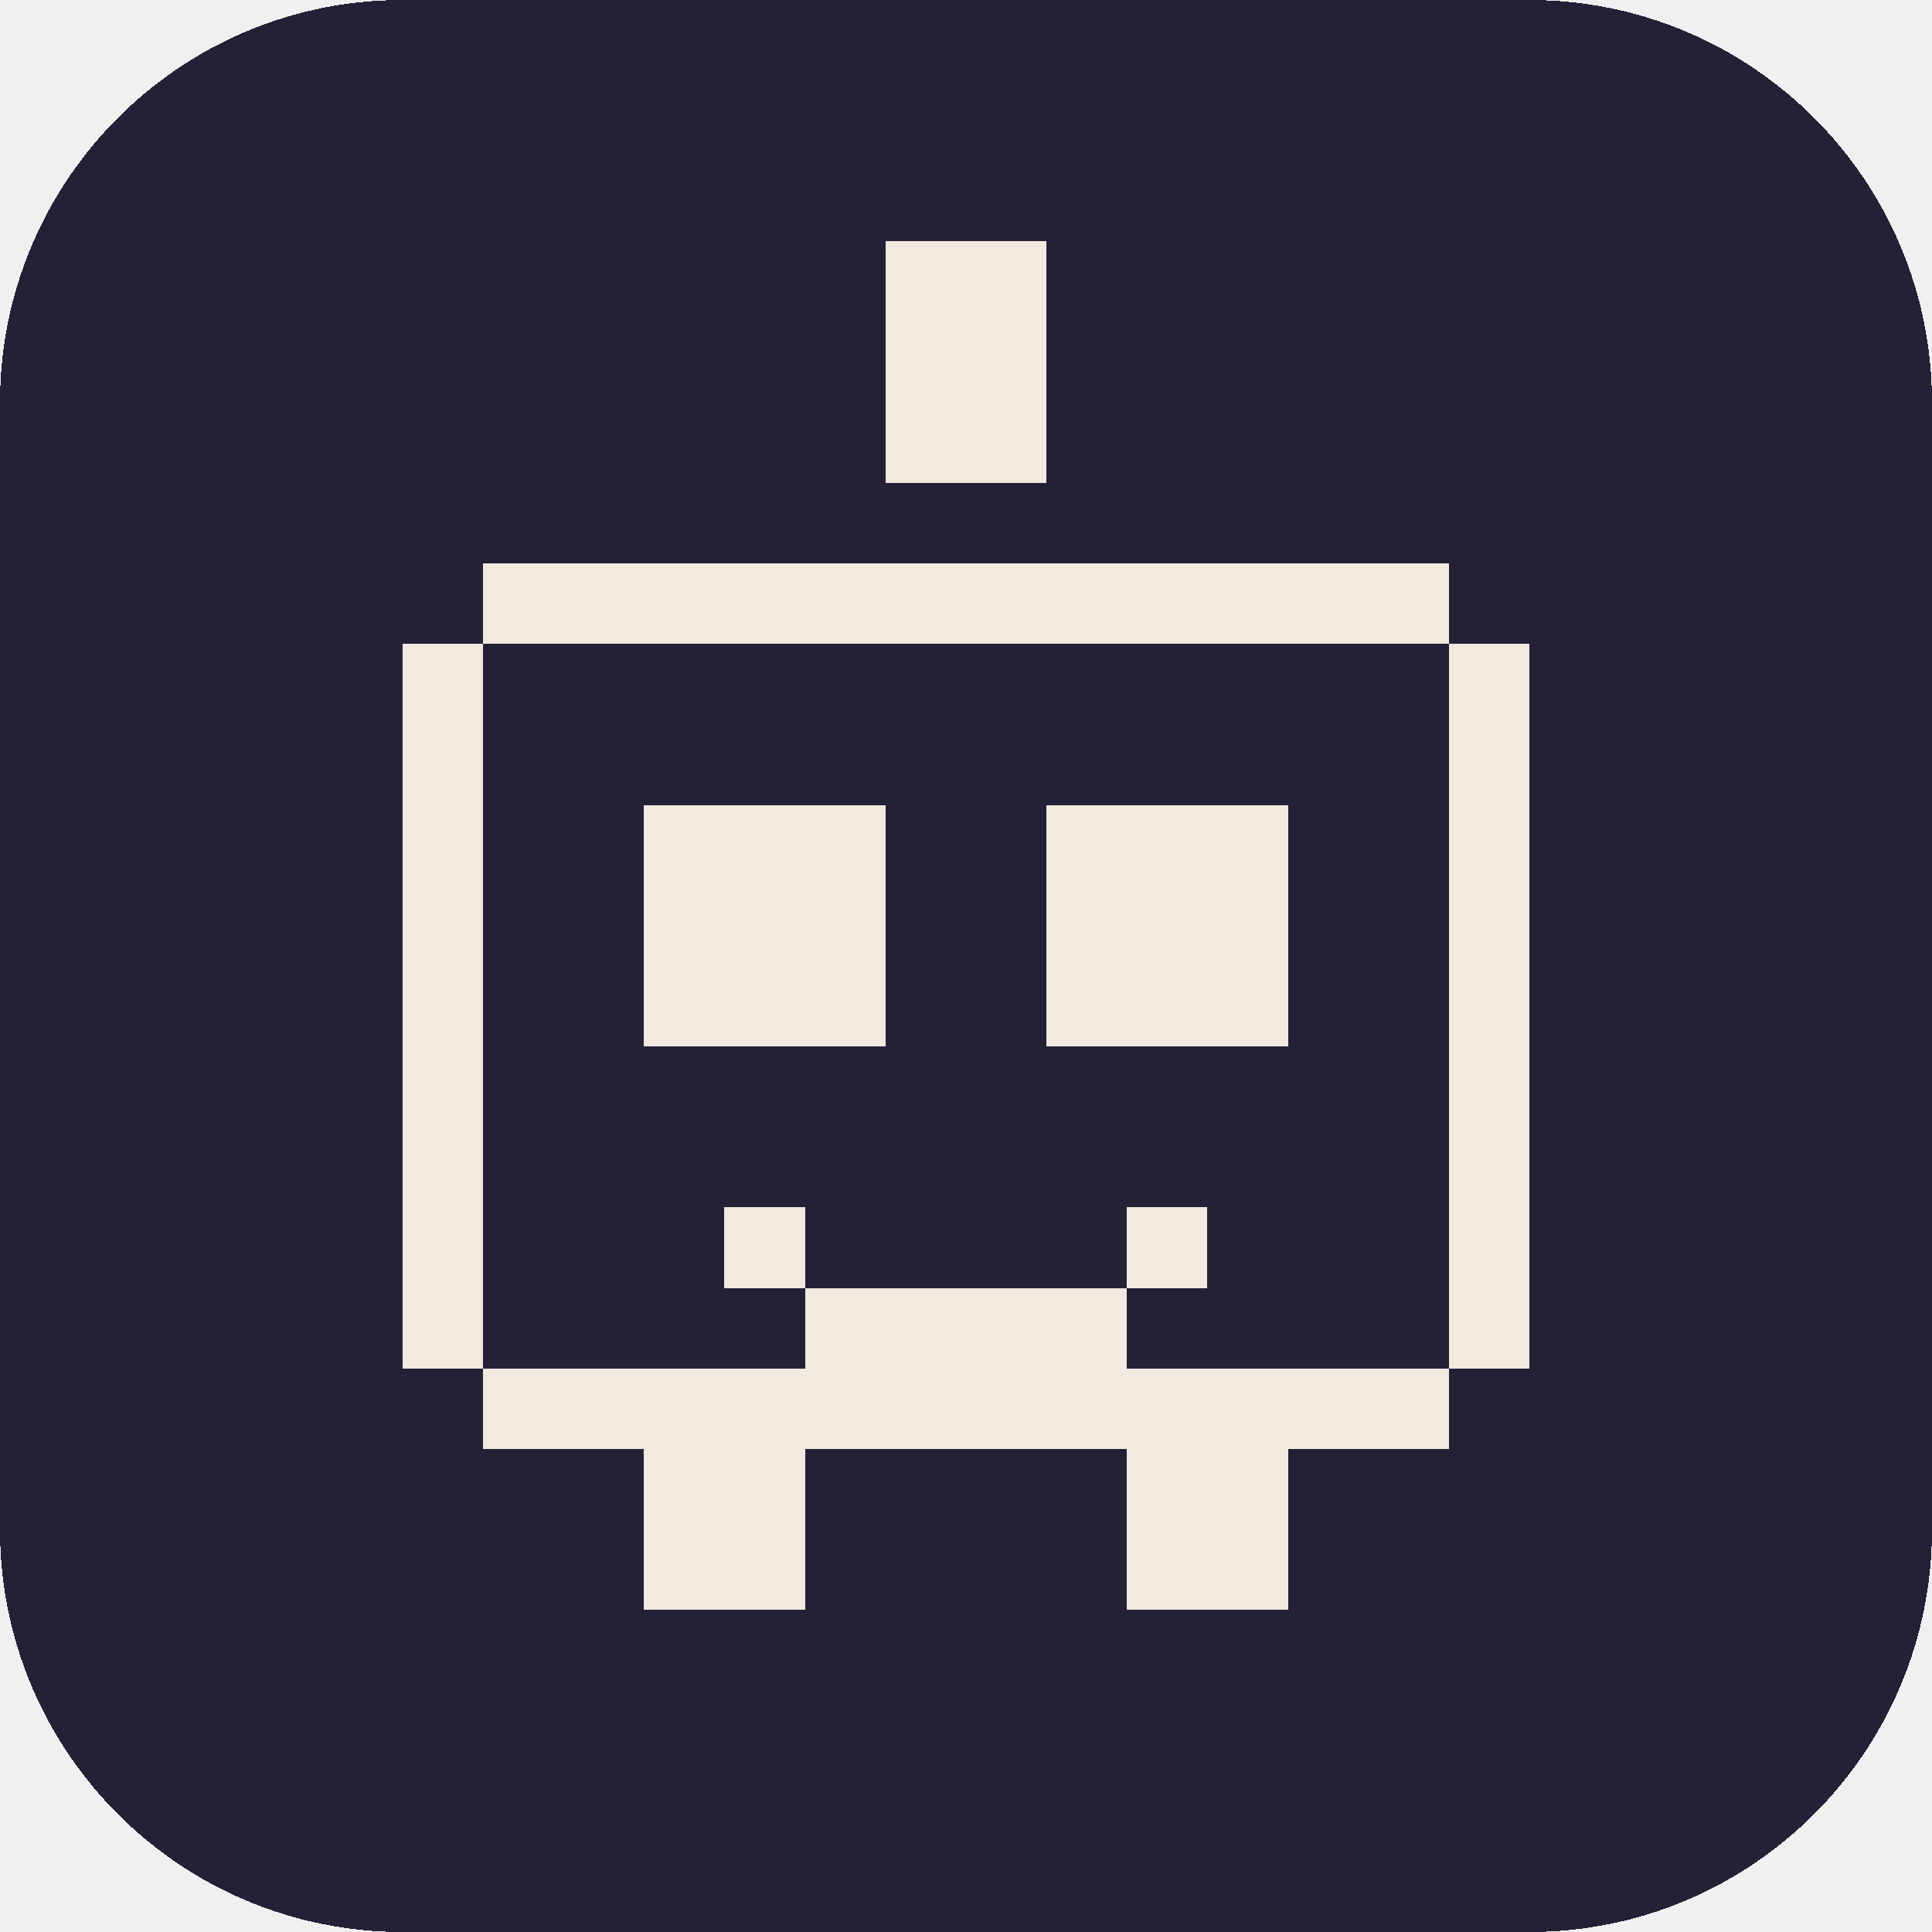
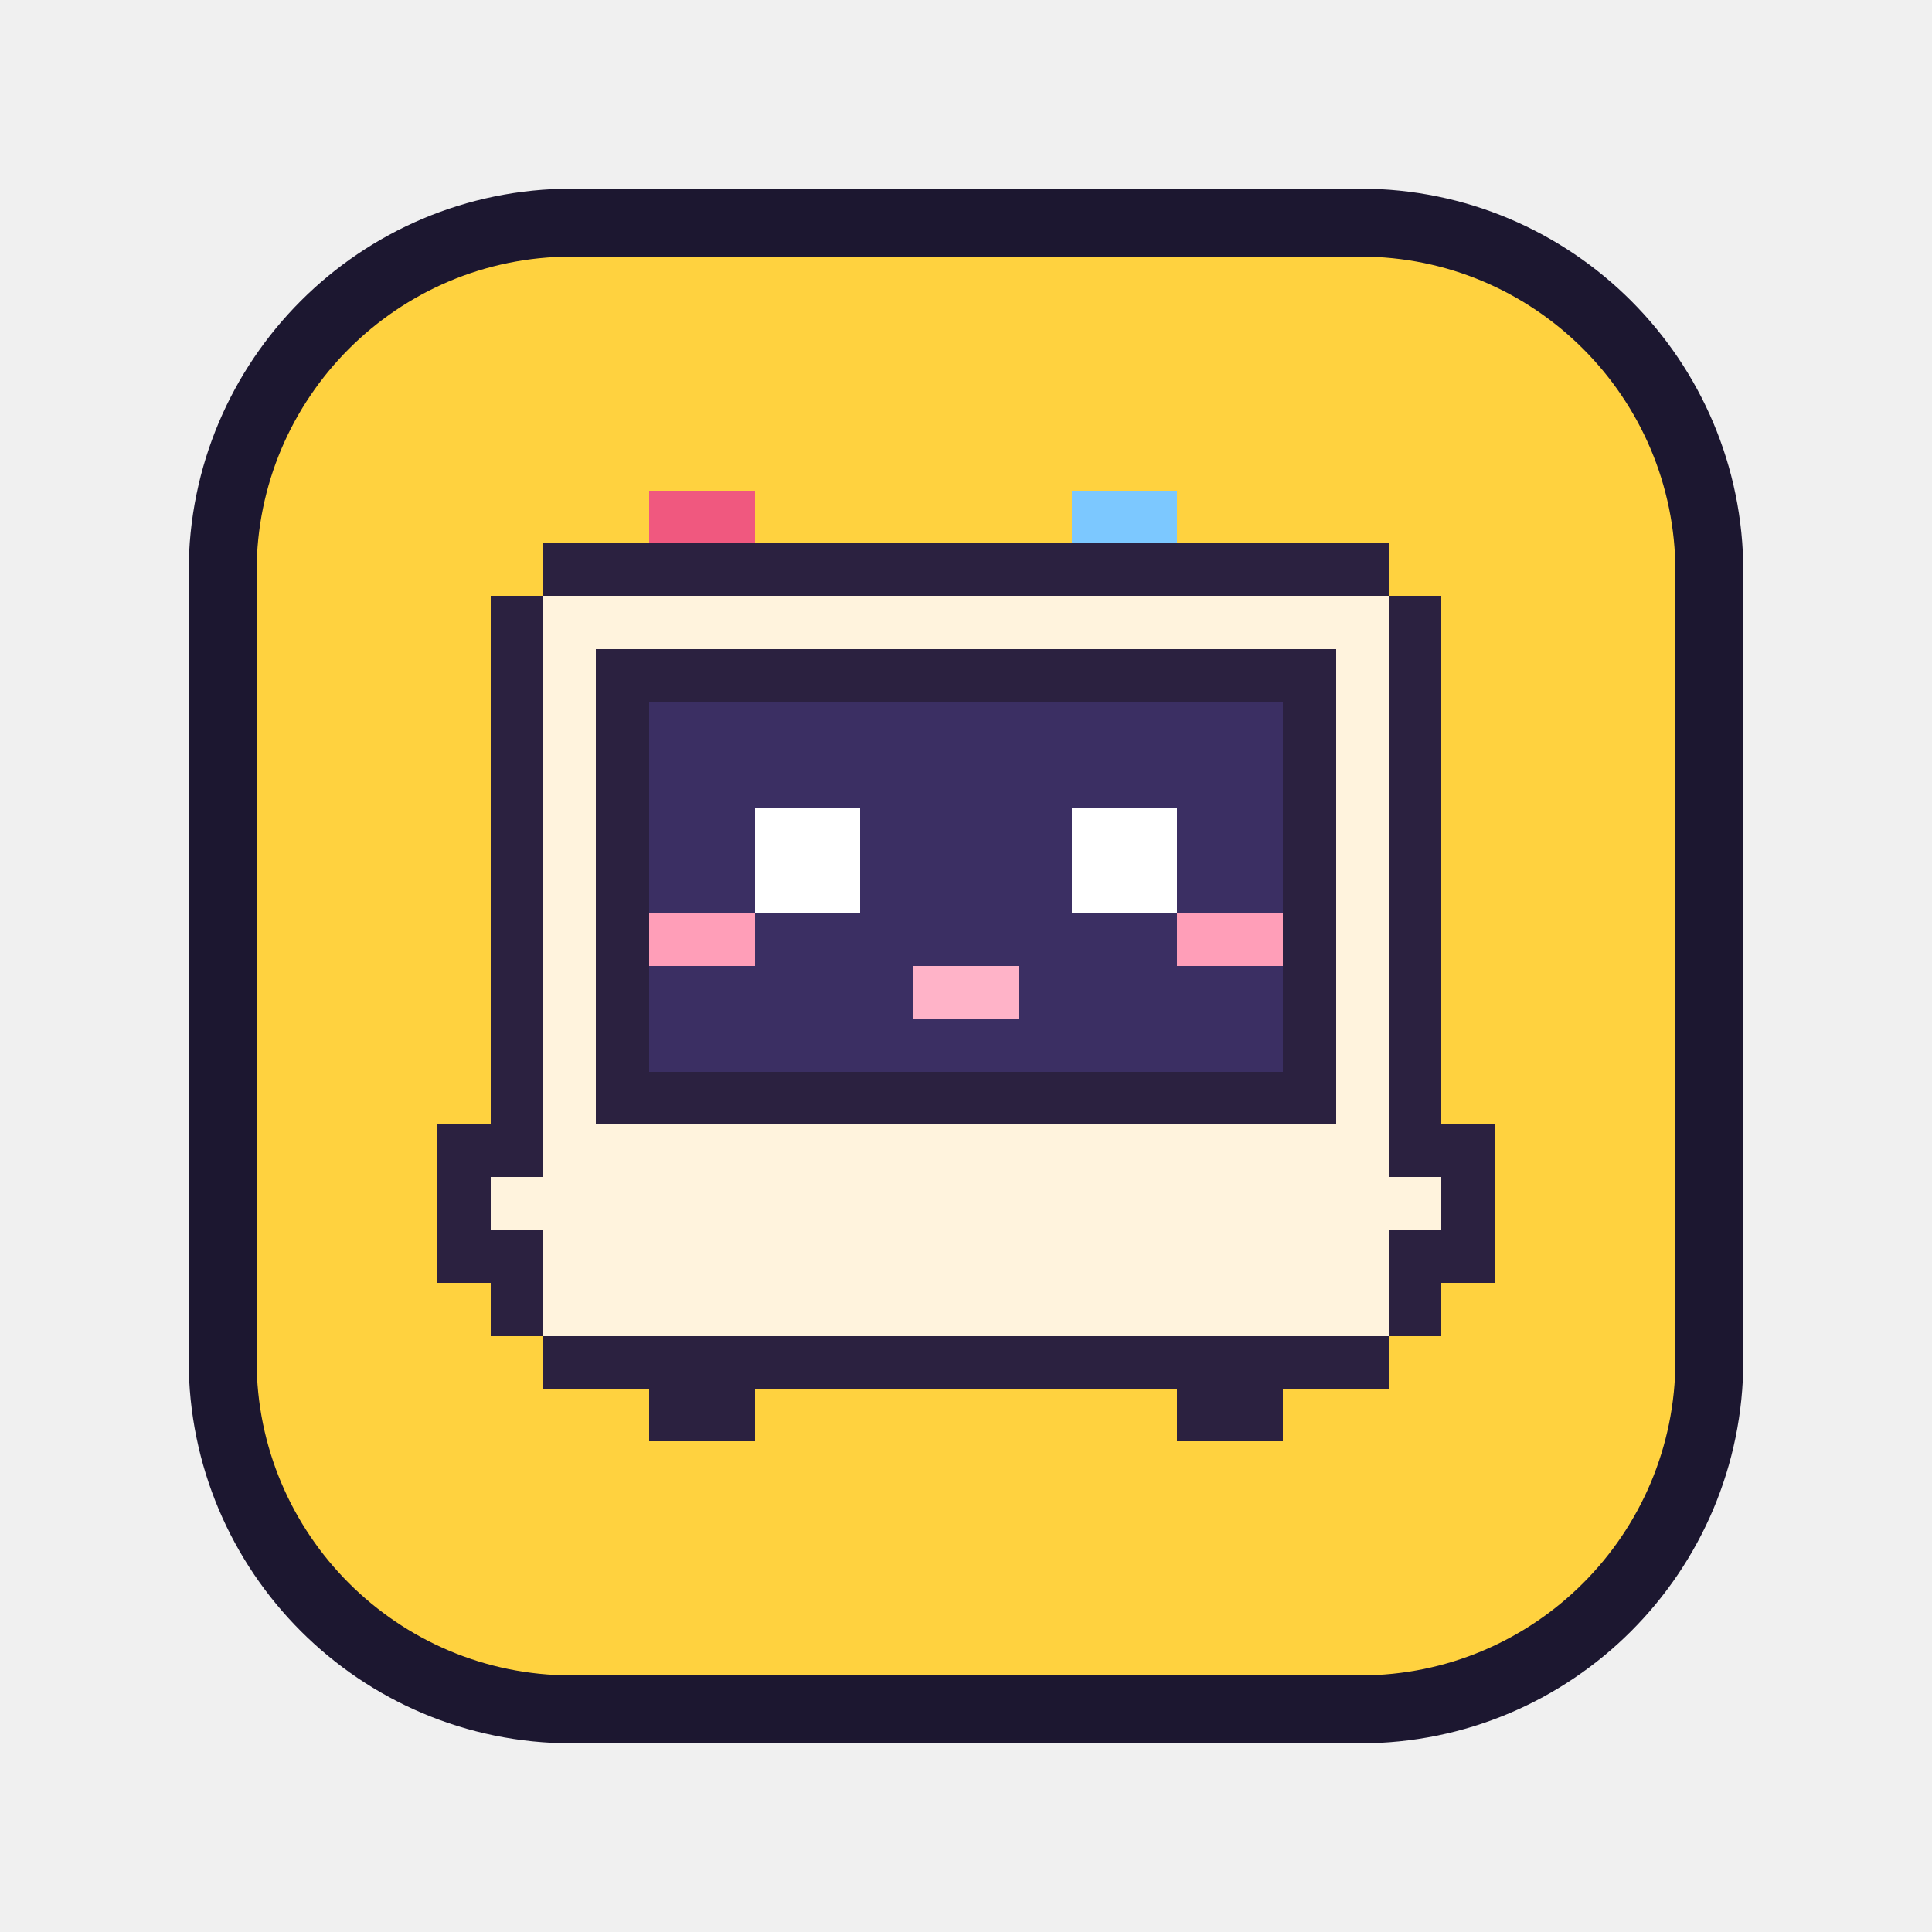
- <svg xmlns="http://www.w3.org/2000/svg" viewBox="0 0 24 24" shape-rendering="crispEdges">
-   <rect width="24" height="24" rx="5" fill="#232136" />
-   <g transform="translate(3 3)" fill="#f2e9e1">
-     <rect x="8" y="0" width="2" height="2" />
-     <rect x="8" y="2" width="2" height="1" />
-     <rect x="3" y="4" width="12" height="1" />
-     <rect x="2" y="5" width="1" height="9" />
-     <rect x="15" y="5" width="1" height="9" />
-     <rect x="3" y="14" width="12" height="1" />
-     <rect x="5" y="7" width="3" height="3" />
-     <rect x="10" y="7" width="3" height="3" />
-     <rect x="6" y="12" width="1" height="1" />
-     <rect x="7" y="13" width="4" height="1" />
-     <rect x="11" y="12" width="1" height="1" />
-     <rect x="5" y="15" width="2" height="2" />
-     <rect x="11" y="15" width="2" height="2" />
+ <svg xmlns="http://www.w3.org/2000/svg" viewBox="0 0 1024 1024">
+   <rect x="118" y="118" width="788" height="788" rx="185" fill="#FFD23F" stroke="#1C1730" stroke-width="36" />
+   <g shape-rendering="crispEdges">
+     <rect x="344" y="260" width="56" height="28" fill="#F0587F" />
+     <rect x="456" y="260" width="56" height="28" fill="#FFD23F" />
+     <rect x="568" y="260" width="56" height="28" fill="#7CC8FF" />
+     <rect x="288" y="288" width="448" height="28" fill="#2B2140" />
+     <rect x="260" y="316" width="28" height="28" fill="#2B2140" />
+     <rect x="288" y="316" width="448" height="28" fill="#FFF3DD" />
+     <rect x="736" y="316" width="28" height="28" fill="#2B2140" />
+     <rect x="260" y="344" width="28" height="28" fill="#2B2140" />
+     <rect x="288" y="344" width="28" height="28" fill="#FFF3DD" />
+     <rect x="316" y="344" width="392" height="28" fill="#2B2140" />
+     <rect x="708" y="344" width="28" height="28" fill="#FFF3DD" />
+     <rect x="736" y="344" width="28" height="28" fill="#2B2140" />
+     <rect x="260" y="372" width="28" height="28" fill="#2B2140" />
+     <rect x="288" y="372" width="28" height="28" fill="#FFF3DD" />
+     <rect x="316" y="372" width="28" height="28" fill="#2B2140" />
+     <rect x="344" y="372" width="336" height="28" fill="#3B2F63" />
+     <rect x="680" y="372" width="28" height="28" fill="#2B2140" />
+     <rect x="708" y="372" width="28" height="28" fill="#FFF3DD" />
+     <rect x="736" y="372" width="28" height="28" fill="#2B2140" />
+     <rect x="260" y="400" width="28" height="28" fill="#2B2140" />
+     <rect x="288" y="400" width="28" height="28" fill="#FFF3DD" />
+     <rect x="316" y="400" width="28" height="28" fill="#2B2140" />
+     <rect x="344" y="400" width="336" height="28" fill="#3B2F63" />
+     <rect x="680" y="400" width="28" height="28" fill="#2B2140" />
+     <rect x="708" y="400" width="28" height="28" fill="#FFF3DD" />
+     <rect x="736" y="400" width="28" height="28" fill="#2B2140" />
+     <rect x="260" y="428" width="28" height="28" fill="#2B2140" />
+     <rect x="288" y="428" width="28" height="28" fill="#FFF3DD" />
+     <rect x="316" y="428" width="28" height="28" fill="#2B2140" />
+     <rect x="344" y="428" width="56" height="28" fill="#3B2F63" />
+     <rect x="400" y="428" width="56" height="28" fill="#FFFFFF" />
+     <rect x="456" y="428" width="112" height="28" fill="#3B2F63" />
+     <rect x="568" y="428" width="56" height="28" fill="#FFFFFF" />
+     <rect x="624" y="428" width="56" height="28" fill="#3B2F63" />
+     <rect x="680" y="428" width="28" height="28" fill="#2B2140" />
+     <rect x="708" y="428" width="28" height="28" fill="#FFF3DD" />
+     <rect x="736" y="428" width="28" height="28" fill="#2B2140" />
+     <rect x="260" y="456" width="28" height="28" fill="#2B2140" />
+     <rect x="288" y="456" width="28" height="28" fill="#FFF3DD" />
+     <rect x="316" y="456" width="28" height="28" fill="#2B2140" />
+     <rect x="344" y="456" width="56" height="28" fill="#3B2F63" />
+     <rect x="400" y="456" width="56" height="28" fill="#FFFFFF" />
+     <rect x="456" y="456" width="112" height="28" fill="#3B2F63" />
+     <rect x="568" y="456" width="56" height="28" fill="#FFFFFF" />
+     <rect x="624" y="456" width="56" height="28" fill="#3B2F63" />
+     <rect x="680" y="456" width="28" height="28" fill="#2B2140" />
+     <rect x="708" y="456" width="28" height="28" fill="#FFF3DD" />
+     <rect x="736" y="456" width="28" height="28" fill="#2B2140" />
+     <rect x="260" y="484" width="28" height="28" fill="#2B2140" />
+     <rect x="288" y="484" width="28" height="28" fill="#FFF3DD" />
+     <rect x="316" y="484" width="28" height="28" fill="#2B2140" />
+     <rect x="344" y="484" width="56" height="28" fill="#FF9EB8" />
+     <rect x="400" y="484" width="224" height="28" fill="#3B2F63" />
+     <rect x="624" y="484" width="56" height="28" fill="#FF9EB8" />
+     <rect x="680" y="484" width="28" height="28" fill="#2B2140" />
+     <rect x="708" y="484" width="28" height="28" fill="#FFF3DD" />
+     <rect x="736" y="484" width="28" height="28" fill="#2B2140" />
+     <rect x="260" y="512" width="28" height="28" fill="#2B2140" />
+     <rect x="288" y="512" width="28" height="28" fill="#FFF3DD" />
+     <rect x="316" y="512" width="28" height="28" fill="#2B2140" />
+     <rect x="344" y="512" width="140" height="28" fill="#3B2F63" />
+     <rect x="484" y="512" width="56" height="28" fill="#FFB3C8" />
+     <rect x="540" y="512" width="140" height="28" fill="#3B2F63" />
+     <rect x="680" y="512" width="28" height="28" fill="#2B2140" />
+     <rect x="708" y="512" width="28" height="28" fill="#FFF3DD" />
+     <rect x="736" y="512" width="28" height="28" fill="#2B2140" />
+     <rect x="260" y="540" width="28" height="28" fill="#2B2140" />
+     <rect x="288" y="540" width="28" height="28" fill="#FFF3DD" />
+     <rect x="316" y="540" width="28" height="28" fill="#2B2140" />
+     <rect x="344" y="540" width="336" height="28" fill="#3B2F63" />
+     <rect x="680" y="540" width="28" height="28" fill="#2B2140" />
+     <rect x="708" y="540" width="28" height="28" fill="#FFF3DD" />
+     <rect x="736" y="540" width="28" height="28" fill="#2B2140" />
+     <rect x="260" y="568" width="28" height="28" fill="#2B2140" />
+     <rect x="288" y="568" width="28" height="28" fill="#FFF3DD" />
+     <rect x="316" y="568" width="392" height="28" fill="#2B2140" />
+     <rect x="708" y="568" width="28" height="28" fill="#FFF3DD" />
+     <rect x="736" y="568" width="28" height="28" fill="#2B2140" />
+     <rect x="232" y="596" width="56" height="28" fill="#2B2140" />
+     <rect x="288" y="596" width="448" height="28" fill="#FFF3DD" />
+     <rect x="736" y="596" width="56" height="28" fill="#2B2140" />
+     <rect x="232" y="624" width="28" height="28" fill="#2B2140" />
+     <rect x="260" y="624" width="504" height="28" fill="#FFF3DD" />
+     <rect x="764" y="624" width="28" height="28" fill="#2B2140" />
+     <rect x="232" y="652" width="56" height="28" fill="#2B2140" />
+     <rect x="288" y="652" width="448" height="28" fill="#FFF3DD" />
+     <rect x="736" y="652" width="56" height="28" fill="#2B2140" />
+     <rect x="260" y="680" width="28" height="28" fill="#2B2140" />
+     <rect x="288" y="680" width="448" height="28" fill="#FFF3DD" />
+     <rect x="736" y="680" width="28" height="28" fill="#2B2140" />
+     <rect x="288" y="708" width="448" height="28" fill="#2B2140" />
+     <rect x="344" y="736" width="56" height="28" fill="#2B2140" />
+     <rect x="624" y="736" width="56" height="28" fill="#2B2140" />
  </g>
</svg>
